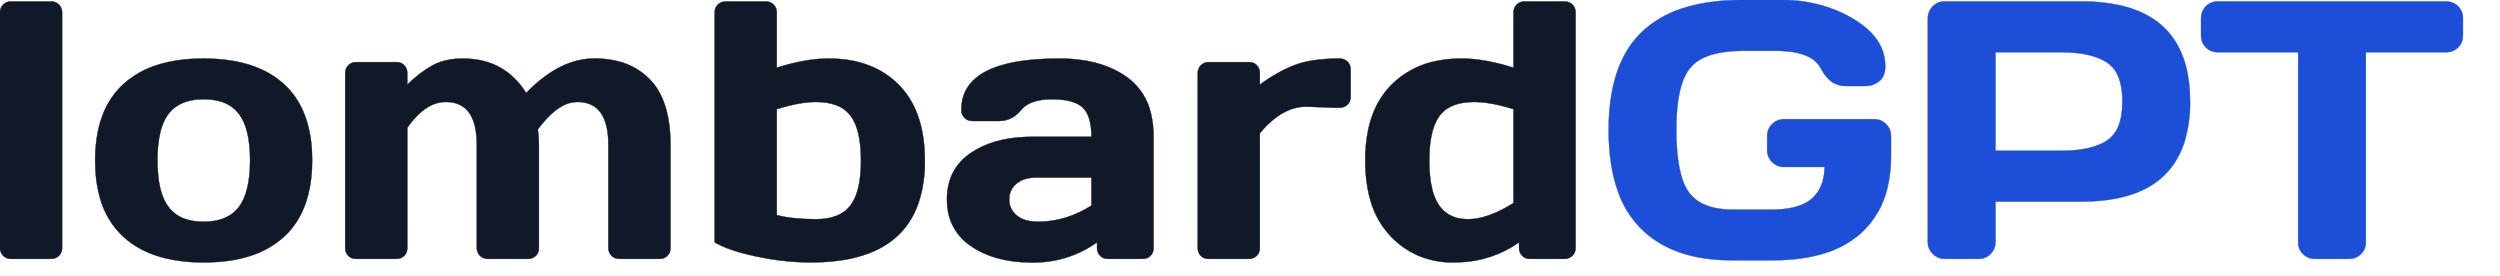
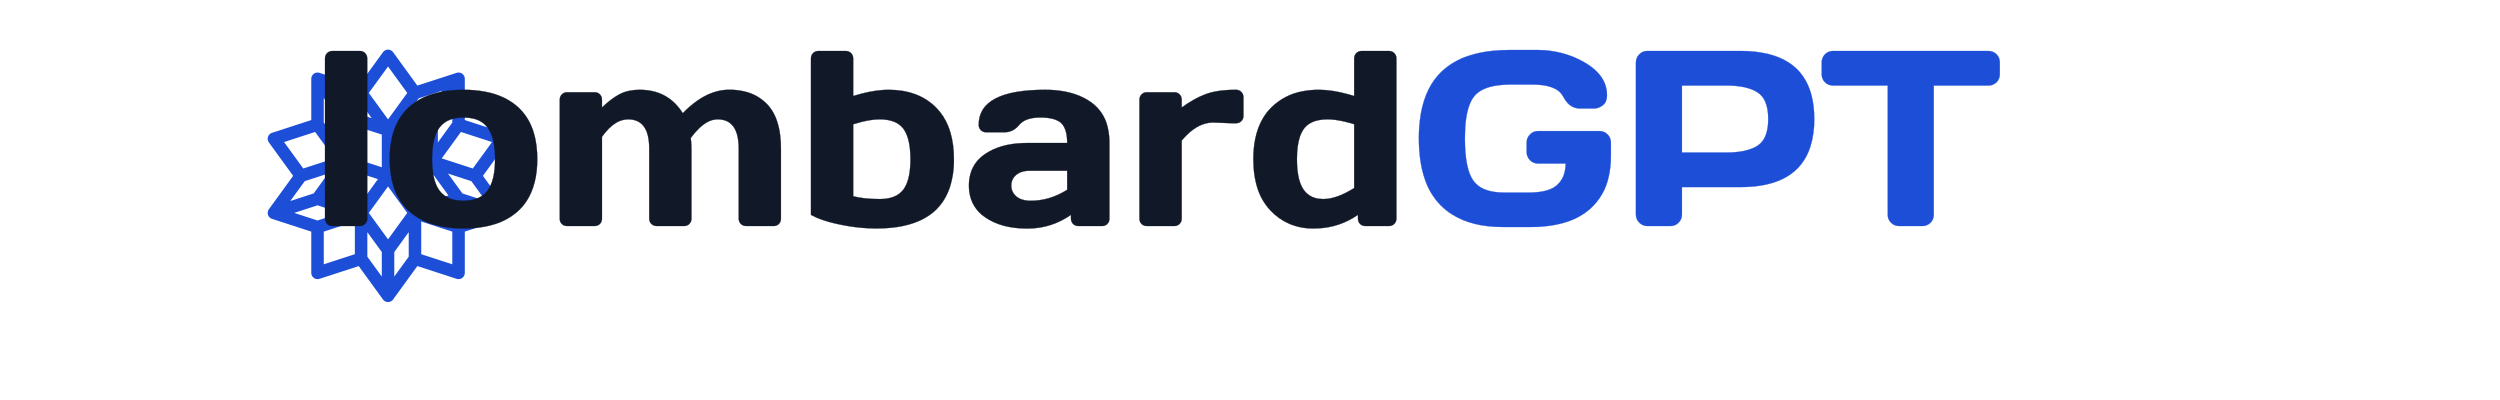
- <svg xmlns="http://www.w3.org/2000/svg" width="136" height="15" viewBox="0 0 680 75">
-   <g id="logo" stroke-linecap="round" fill-rule="evenodd" stroke="#111827" fill="#111827" stroke-width="0.1">
+ <svg xmlns="http://www.w3.org/2000/svg" width="250" height="40" viewBox="0 0 1000 120" id="logo">
+   <path d="M 155.215,50.335 L 155.215,32.006 L 172.647,26.342 L 172.647,44.671 L 155.215,50.335 M 172.647,26.342 L 155.215,32.006 L 165.988,17.177 L 183.421,11.513 L 172.647,26.342 M 165.988,17.177 L 155.215,2.348 L 144.441,17.177 L 127.009,11.513 L 137.782,26.342 L 155.215,32.006 L 144.441,17.177 M 137.782,26.342 L 137.782,44.671 L 155.215,50.335 L 155.215,32.006 L 137.782,26.342 M 155.215,50.335 L 172.647,44.671 L 183.421,59.5 L 165.988,65.164 L 155.215,50.335 M 183.421,59.5 L 172.647,44.671 L 190.079,50.335 L 200.853,65.164 L 183.421,59.5 M 190.079,50.335 L 200.853,35.507 L 183.421,29.842 L 183.421,11.513 L 172.647,26.342 L 172.647,44.671 L 183.421,29.842 M 172.647,26.342 L 155.215,32.006 L 155.215,50.335 L 172.647,44.671 L 172.647,26.342 M 155.215,50.335 L 165.988,65.164 L 155.215,79.993 L 144.441,65.164 L 155.215,50.335 M 155.215,79.993 L 165.988,65.164 L 165.988,83.493 L 155.215,98.322 L 155.215,79.993 M 165.988,83.493 L 183.421,89.158 L 183.421,70.828 L 200.853,65.164 L 183.421,59.5 L 165.988,65.164 L 183.421,70.828 M 183.421,59.5 L 172.647,44.671 L 155.215,50.335 L 165.988,65.164 L 183.421,59.5 M 155.215,50.335 L 144.441,65.164 L 127.009,59.5 L 137.782,44.671 L 155.215,50.335 M 127.009,59.5 L 144.441,65.164 L 127.009,70.828 L 109.576,65.164 L 127.009,59.5 M 127.009,70.828 L 127.009,89.158 L 144.441,83.493 L 155.215,98.322 L 155.215,79.993 L 144.441,65.164 L 144.441,83.493 M 155.215,79.993 L 165.988,65.164 L 155.215,50.335 L 144.441,65.164 L 155.215,79.993 M 155.215,50.335 L 137.782,44.671 L 137.782,26.342 L 155.215,32.006 L 155.215,50.335 M 137.782,26.342 L 137.782,44.671 L 127.009,29.842 L 127.009,11.513 L 137.782,26.342 M 127.009,29.842 L 109.576,35.507 L 120.35,50.335 L 109.576,65.164 L 127.009,59.5 L 137.782,44.671 L 120.35,50.335 M 127.009,59.5 L 144.441,65.164 L 155.215,50.335 L 137.782,44.671 L 127.009,59.5" style="translate: -100px -15px; fill:none;fill-opacity:1;stroke:#1D4ED8;stroke-width:5;stroke-linecap: round;stroke-linejoin:round;stroke-miterlimit:4;stroke-dasharray:none;stroke-opacity:1" />
+   <g stroke-linecap="round" fill-rule="evenodd" stroke="#111827" fill="#111827" stroke-width="0.1" transform="translate(130,0)">
    <path d="M 0 67.433 L 0 3.419 Q 0 2.101 0.855 1.246 Q 1.709 0.392 2.979 0.392 L 13.916 0.392 A 3.103 3.103 0 0 1 15.065 0.599 A 2.851 2.851 0 0 1 16.04 1.246 A 2.886 2.886 0 0 1 16.886 3.156 A 3.861 3.861 0 0 1 16.895 3.419 L 16.895 67.433 A 3.103 3.103 0 0 1 16.688 68.582 A 2.851 2.851 0 0 1 16.04 69.557 Q 15.186 70.411 13.916 70.411 L 2.979 70.411 A 3.103 3.103 0 0 1 1.83 70.204 A 2.851 2.851 0 0 1 0.855 69.557 Q 0 68.702 0 67.433 Z" id="0" />
    <path d="M 27.235 53.999 A 22.391 22.391 0 0 0 33.496 64.357 A 23.009 23.009 0 0 0 38.438 67.824 Q 42.173 69.785 46.93 70.667 A 46.497 46.497 0 0 0 55.396 71.388 A 52.188 52.188 0 0 0 59.583 71.226 Q 64.019 70.868 67.711 69.725 A 24.639 24.639 0 0 0 77.295 64.357 A 21.086 21.086 0 0 0 80.683 60.339 Q 84.912 53.834 84.912 43.629 A 46.048 46.048 0 0 0 84.847 41.158 Q 84.209 29.286 77.295 22.926 Q 72.118 18.164 63.861 16.638 A 46.655 46.655 0 0 0 55.396 15.919 Q 48.422 15.919 43.037 17.59 A 24.644 24.644 0 0 0 33.496 22.926 Q 28.259 27.743 26.623 35.722 A 39.381 39.381 0 0 0 25.879 43.629 A 46.06 46.06 0 0 0 25.944 46.1 Q 26.176 50.412 27.235 53.999 Z M 45.85 30.958 A 12.012 12.012 0 0 0 44.095 34.325 Q 42.994 37.478 42.846 42.122 A 46.438 46.438 0 0 0 42.822 43.605 A 39.592 39.592 0 0 0 43.059 48.094 Q 43.668 53.414 45.85 56.3 A 9.589 9.589 0 0 0 51.079 59.764 Q 52.702 60.22 54.659 60.291 A 20.272 20.272 0 0 0 55.396 60.304 A 16.755 16.755 0 0 0 59.046 59.932 Q 61.39 59.409 63.096 58.148 A 9.277 9.277 0 0 0 64.966 56.3 Q 68.018 52.296 68.018 43.605 Q 68.018 34.913 64.966 30.958 A 9.653 9.653 0 0 0 59.797 27.559 Q 58.146 27.09 56.148 27.017 A 20.509 20.509 0 0 0 55.396 27.003 A 16.923 16.923 0 0 0 51.748 27.37 Q 49.496 27.868 47.839 29.039 A 9.133 9.133 0 0 0 45.85 30.958 Z" id="1" />
    <path d="M 93.897 67.433 L 93.897 19.923 Q 93.897 18.605 94.751 17.75 Q 95.606 16.896 96.875 16.896 L 107.813 16.896 A 3.312 3.312 0 0 1 108.836 17.047 A 2.71 2.71 0 0 1 109.961 17.75 A 2.905 2.905 0 0 1 110.775 19.561 A 3.898 3.898 0 0 1 110.791 19.923 L 110.791 22.999 Q 114.307 19.581 117.7 17.75 A 14.765 14.765 0 0 1 121.958 16.27 Q 123.786 15.919 125.879 15.919 Q 137.256 15.919 143.115 25.294 A 39.572 39.572 0 0 1 148.822 20.337 Q 155.149 15.895 161.694 15.895 A 19.253 19.253 0 0 1 161.743 15.895 A 25.673 25.673 0 0 1 168.214 16.683 A 18.132 18.132 0 0 1 176.831 21.656 Q 181.076 26.051 182.07 34.127 A 43.306 43.306 0 0 1 182.373 39.405 L 182.373 67.433 A 3.411 3.411 0 0 1 182.231 68.441 A 2.723 2.723 0 0 1 181.543 69.581 A 2.797 2.797 0 0 1 179.833 70.387 A 3.821 3.821 0 0 1 179.395 70.411 L 168.506 70.411 Q 167.188 70.411 166.333 69.557 Q 165.479 68.702 165.479 67.433 L 165.479 39.405 Q 165.479 27.687 156.983 27.736 A 8.457 8.457 0 0 0 152.887 28.876 Q 149.652 30.654 146.289 35.206 A 30.351 30.351 0 0 1 146.582 39.405 L 146.582 67.433 A 3.312 3.312 0 0 1 146.431 68.456 A 2.71 2.71 0 0 1 145.728 69.581 A 2.905 2.905 0 0 1 143.722 70.41 A 3.796 3.796 0 0 1 143.604 70.411 L 132.715 70.411 Q 131.397 70.411 130.542 69.557 Q 129.688 68.702 129.688 67.433 L 129.688 39.405 Q 129.688 27.687 121.192 27.736 A 9.239 9.239 0 0 0 116.288 29.219 Q 113.476 30.954 110.791 34.718 L 110.791 67.433 A 3.312 3.312 0 0 1 110.64 68.456 A 2.71 2.71 0 0 1 109.937 69.581 A 2.905 2.905 0 0 1 107.931 70.41 A 3.796 3.796 0 0 1 107.813 70.411 L 96.875 70.411 A 3.411 3.411 0 0 1 95.867 70.269 A 2.723 2.723 0 0 1 94.727 69.581 A 2.797 2.797 0 0 1 93.921 67.872 A 3.821 3.821 0 0 1 93.897 67.433 Z" id="2" />
    <path d="M 194.385 65.919 L 194.385 3.419 Q 194.385 2.101 195.239 1.246 Q 196.094 0.392 197.363 0.392 L 208.301 0.392 A 3.103 3.103 0 0 1 209.45 0.599 A 2.851 2.851 0 0 1 210.425 1.246 A 2.886 2.886 0 0 1 211.271 3.156 A 3.861 3.861 0 0 1 211.279 3.419 L 211.279 18.409 Q 217.869 16.335 223.272 15.989 A 33.123 33.123 0 0 1 225.391 15.919 Q 237.403 15.919 244.483 23.072 Q 250.761 29.415 251.472 40.73 A 47.391 47.391 0 0 1 251.563 43.702 A 35.288 35.288 0 0 1 249.859 55.159 Q 244.296 71.388 220.557 71.388 A 69.535 69.535 0 0 1 209.181 70.419 A 80.266 80.266 0 0 1 205.884 69.801 A 67.333 67.333 0 0 1 201.599 68.768 Q 197.575 67.647 194.978 66.252 A 17.737 17.737 0 0 1 194.385 65.919 Z M 211.279 29.689 L 211.279 58.497 Q 215.479 59.62 221.973 59.62 Q 228.467 59.62 231.323 55.861 Q 233.916 52.448 234.156 45.213 A 45.719 45.719 0 0 0 234.18 43.702 A 39.864 39.864 0 0 0 233.97 39.454 Q 233.501 35.098 231.986 32.461 A 9.615 9.615 0 0 0 231.372 31.52 A 8.617 8.617 0 0 0 227.217 28.54 Q 224.959 27.736 221.875 27.736 A 24.256 24.256 0 0 0 218.528 27.988 Q 216.771 28.234 214.768 28.719 A 57.757 57.757 0 0 0 211.279 29.689 Z" id="3" />
    <path d="M 280.713 37.208 L 296.875 37.208 A 21.384 21.384 0 0 0 296.711 34.455 Q 296.326 31.496 295.033 29.852 A 5.41 5.41 0 0 0 294.483 29.249 Q 292.335 27.234 287.298 27.027 A 29.019 29.019 0 0 0 286.109 27.003 A 19.056 19.056 0 0 0 283.182 27.212 Q 281.68 27.446 280.496 27.943 A 7.033 7.033 0 0 0 277.71 29.957 A 8.635 8.635 0 0 1 275.654 31.814 A 7.102 7.102 0 0 1 271.778 32.911 L 264.502 32.911 Q 263.184 32.911 262.329 32.057 Q 261.475 31.202 261.475 29.933 Q 261.475 15.919 288.086 15.919 A 42.251 42.251 0 0 1 295.768 16.576 Q 300.144 17.386 303.64 19.194 A 22.866 22.866 0 0 1 306.738 21.119 A 16.65 16.65 0 0 1 313.083 30.958 A 26.651 26.651 0 0 1 313.77 37.208 L 313.77 67.433 A 3.411 3.411 0 0 1 313.627 68.441 A 2.723 2.723 0 0 1 312.94 69.581 A 2.797 2.797 0 0 1 311.23 70.387 A 3.821 3.821 0 0 1 310.791 70.411 L 301.367 70.411 A 3.312 3.312 0 0 1 300.344 70.26 A 2.71 2.71 0 0 1 299.219 69.557 A 2.905 2.905 0 0 1 298.391 67.551 A 3.796 3.796 0 0 1 298.389 67.433 L 298.389 65.919 A 29.504 29.504 0 0 1 281.46 71.404 Q 281.072 71.412 280.68 71.412 A 36.654 36.654 0 0 1 280.591 71.412 Q 270.508 71.388 264.038 66.896 A 14.261 14.261 0 0 1 257.726 56.673 A 18.803 18.803 0 0 1 257.569 54.2 A 16.56 16.56 0 0 1 258.478 48.584 Q 259.971 44.416 263.913 41.689 A 17.925 17.925 0 0 1 264.038 41.603 Q 269.935 37.598 278.934 37.243 A 45.155 45.155 0 0 1 280.713 37.208 Z M 296.875 55.909 L 296.875 48.292 L 281.885 48.292 A 11.381 11.381 0 0 0 279.705 48.488 Q 277.787 48.863 276.489 49.952 Q 274.512 51.613 274.512 54.249 A 5.365 5.365 0 0 0 276.196 58.266 A 6.694 6.694 0 0 0 276.563 58.595 A 6.757 6.757 0 0 0 278.905 59.836 Q 280.405 60.304 282.373 60.304 Q 289.893 60.304 296.875 55.909 Z" id="4" />
    <path d="M 364.356 29.298 L 362.793 29.298 L 355.274 29.005 Q 349.792 29.005 344.715 34.003 A 30.307 30.307 0 0 0 342.676 36.232 L 342.676 67.433 A 3.312 3.312 0 0 1 342.525 68.456 A 2.71 2.71 0 0 1 341.821 69.581 A 2.905 2.905 0 0 1 339.816 70.41 A 3.796 3.796 0 0 1 339.697 70.411 L 328.76 70.411 A 3.411 3.411 0 0 1 327.752 70.269 A 2.723 2.723 0 0 1 326.611 69.581 A 2.797 2.797 0 0 1 325.806 67.872 A 3.821 3.821 0 0 1 325.781 67.433 L 325.781 19.923 Q 325.781 18.605 326.636 17.75 Q 327.49 16.896 328.76 16.896 L 339.697 16.896 A 3.312 3.312 0 0 1 340.721 17.047 A 2.71 2.71 0 0 1 341.846 17.75 A 2.905 2.905 0 0 1 342.66 19.561 A 3.898 3.898 0 0 1 342.676 19.923 L 342.676 22.999 Q 347.656 19.386 352.271 17.653 A 23.508 23.508 0 0 1 356.133 16.596 Q 358.132 16.215 360.484 16.049 A 54.885 54.885 0 0 1 364.356 15.919 Q 365.674 15.919 366.528 16.774 Q 367.383 17.628 367.383 18.898 L 367.383 26.32 A 3.312 3.312 0 0 1 367.232 27.343 A 2.71 2.71 0 0 1 366.528 28.468 A 2.905 2.905 0 0 1 364.717 29.282 A 3.898 3.898 0 0 1 364.356 29.298 Z" id="5" />
    <path d="M 411.67 18.409 L 411.67 3.419 Q 411.67 2.101 412.525 1.246 Q 413.379 0.392 414.649 0.392 L 425.537 0.392 Q 426.856 0.392 427.71 1.246 A 2.886 2.886 0 0 1 428.556 3.156 A 3.861 3.861 0 0 1 428.565 3.419 L 428.565 67.433 A 3.103 3.103 0 0 1 428.358 68.582 A 2.851 2.851 0 0 1 427.71 69.557 A 2.886 2.886 0 0 1 425.8 70.403 A 3.861 3.861 0 0 1 425.537 70.411 L 416.162 70.411 A 3.312 3.312 0 0 1 415.139 70.26 A 2.71 2.71 0 0 1 414.014 69.557 A 2.905 2.905 0 0 1 413.186 67.551 A 3.796 3.796 0 0 1 413.184 67.433 L 413.184 65.919 A 29.762 29.762 0 0 1 397.155 71.34 A 36.835 36.835 0 0 1 395.264 71.388 A 23.83 23.83 0 0 1 385.629 69.48 A 22.923 22.923 0 0 1 378.198 64.21 A 23.227 23.227 0 0 1 372.796 54.663 Q 371.705 51.031 371.431 46.658 A 48.32 48.32 0 0 1 371.338 43.629 A 40.438 40.438 0 0 1 372.098 35.528 Q 373.076 30.752 375.31 27.08 A 21.589 21.589 0 0 1 378.443 23.072 A 23.699 23.699 0 0 1 391.19 16.485 A 34.231 34.231 0 0 1 397.559 15.919 Q 402.833 15.919 409.344 17.721 A 69.246 69.246 0 0 1 411.67 18.409 Z M 411.67 55.226 L 411.67 29.689 A 56.999 56.999 0 0 0 407.929 28.659 Q 405.979 28.197 404.265 27.966 A 23.998 23.998 0 0 0 401.074 27.736 A 18.779 18.779 0 0 0 397.619 28.031 Q 395.732 28.385 394.288 29.164 A 8.141 8.141 0 0 0 391.553 31.52 A 11.574 11.574 0 0 0 389.968 34.661 Q 388.77 38.174 388.77 43.654 A 42.04 42.04 0 0 0 388.967 47.88 Q 389.4 52.147 390.783 54.778 A 9.944 9.944 0 0 0 391.406 55.812 A 8.577 8.577 0 0 0 397.598 59.508 A 13.002 13.002 0 0 0 399.341 59.62 Q 404.639 59.62 411.67 55.226 Z" id="6" />
    <path d="M 473.779 0.001 L 484.668 0.001 A 38.848 38.848 0 0 1 497.917 2.22 A 35.94 35.94 0 0 1 504.126 5.153 Q 509.873 8.568 511.809 13.111 A 12.385 12.385 0 0 1 512.793 18.019 Q 512.793 19.908 512.059 21.093 A 3.698 3.698 0 0 1 511.084 22.145 Q 509.375 23.39 507.764 23.39 L 501.953 23.39 A 6.541 6.541 0 0 1 496.916 21.05 Q 496.083 20.123 495.382 18.827 A 15.275 15.275 0 0 1 495.264 18.605 A 7.365 7.365 0 0 0 491.861 15.42 Q 489.145 14.073 484.694 13.86 A 36.299 36.299 0 0 0 482.959 13.82 L 474.268 13.82 A 38.907 38.907 0 0 0 469.351 14.106 Q 462.622 14.967 459.766 18.409 A 12.41 12.41 0 0 0 457.778 21.977 Q 455.957 26.796 455.957 35.304 Q 455.957 47.609 459.375 52.321 A 10.239 10.239 0 0 0 464.041 55.817 Q 467.119 57.032 471.582 57.032 L 481.592 57.032 Q 488.574 57.032 492.012 54.664 A 8.244 8.244 0 0 0 492.822 54.03 A 9.947 9.947 0 0 0 495.836 48.963 Q 496.256 47.342 496.289 45.411 L 485.254 45.411 A 4.418 4.418 0 0 1 482.049 44.11 A 5.326 5.326 0 0 1 482.007 44.069 A 4.418 4.418 0 0 1 480.665 40.881 A 5.368 5.368 0 0 1 480.664 40.822 L 480.664 37.013 A 4.418 4.418 0 0 1 481.965 33.808 A 5.326 5.326 0 0 1 482.007 33.766 A 4.418 4.418 0 0 1 485.195 32.423 A 5.368 5.368 0 0 1 485.254 32.423 L 509.766 32.423 A 4.418 4.418 0 0 1 512.971 33.724 A 5.326 5.326 0 0 1 513.013 33.766 A 4.418 4.418 0 0 1 514.355 36.954 A 5.368 5.368 0 0 1 514.356 37.013 L 514.356 42.433 A 36.476 36.476 0 0 1 513.43 50.905 A 23.791 23.791 0 0 1 506.153 63.453 A 26.161 26.161 0 0 1 496.778 68.728 Q 490.511 70.802 482.08 70.802 L 471.094 70.802 Q 458.797 70.802 450.841 65.773 A 26.222 26.222 0 0 1 446.216 62.062 A 27.008 27.008 0 0 1 439.995 51.835 Q 437.549 44.887 437.549 35.328 A 56.803 56.803 0 0 1 438.347 25.467 Q 439.293 20.115 441.357 15.915 A 25.485 25.485 0 0 1 446.607 8.668 A 28.397 28.397 0 0 1 457.297 2.376 Q 461.672 0.892 467.017 0.335 A 65.36 65.36 0 0 1 473.779 0.001 Z" id="7" stroke="#1D4ED8" fill="#1D4ED8" />
    <path d="M 524.365 65.822 L 524.365 5.03 Q 524.365 3.126 525.684 1.759 Q 527.002 0.392 528.906 0.392 L 566.162 0.392 A 46.481 46.481 0 0 1 577.492 1.648 Q 595.703 6.24 595.703 27.614 A 35.91 35.91 0 0 1 594.134 38.715 Q 588.895 54.835 566.162 54.835 L 542.774 54.835 L 542.774 65.822 A 4.418 4.418 0 0 1 541.472 69.026 A 5.326 5.326 0 0 1 541.431 69.069 A 4.418 4.418 0 0 1 538.243 70.411 A 5.368 5.368 0 0 1 538.184 70.411 L 529.004 70.411 A 4.503 4.503 0 0 1 525.743 69.079 A 5.473 5.473 0 0 1 525.733 69.069 A 4.378 4.378 0 0 1 524.366 65.896 A 5.259 5.259 0 0 1 524.365 65.822 Z M 542.774 14.21 L 542.774 41.017 L 560.596 41.017 A 39.19 39.19 0 0 0 565.118 40.774 Q 569.955 40.21 572.919 38.34 A 11.581 11.581 0 0 0 573.047 38.258 A 8.267 8.267 0 0 0 576.166 34.383 Q 577.295 31.68 577.295 27.614 Q 577.295 23.294 576.021 20.513 A 8.15 8.15 0 0 0 573.047 16.969 Q 568.799 14.21 560.596 14.21 L 542.774 14.21 Z" id="8" stroke="#1D4ED8" fill="#1D4ED8" />
    <path d="M 598.682 9.62 L 598.682 5.03 A 4.983 4.983 0 0 1 598.962 3.33 A 4.361 4.361 0 0 1 600 1.71 A 4.451 4.451 0 0 1 603.073 0.397 A 5.892 5.892 0 0 1 603.32 0.392 L 665.283 0.392 A 4.983 4.983 0 0 1 666.984 0.672 A 4.361 4.361 0 0 1 668.604 1.71 A 4.451 4.451 0 0 1 669.917 4.783 A 5.892 5.892 0 0 1 669.922 5.03 L 669.922 9.62 A 4.981 4.981 0 0 1 669.67 11.237 A 4.249 4.249 0 0 1 668.604 12.916 A 4.474 4.474 0 0 1 665.622 14.201 A 5.934 5.934 0 0 1 665.283 14.21 L 643.506 14.21 L 643.506 65.919 Q 643.506 67.823 642.163 69.117 A 4.509 4.509 0 0 1 638.916 70.411 L 629.688 70.411 A 4.509 4.509 0 0 1 626.441 69.117 A 4.25 4.25 0 0 1 625.099 66.038 A 5.322 5.322 0 0 1 625.098 65.919 L 625.098 14.21 L 603.32 14.21 A 5.082 5.082 0 0 1 601.647 13.945 A 4.37 4.37 0 0 1 600 12.916 A 4.349 4.349 0 0 1 598.692 9.959 A 5.815 5.815 0 0 1 598.682 9.62 Z" id="9" stroke="#1D4ED8" fill="#1D4ED8" />
  </g>
</svg>
